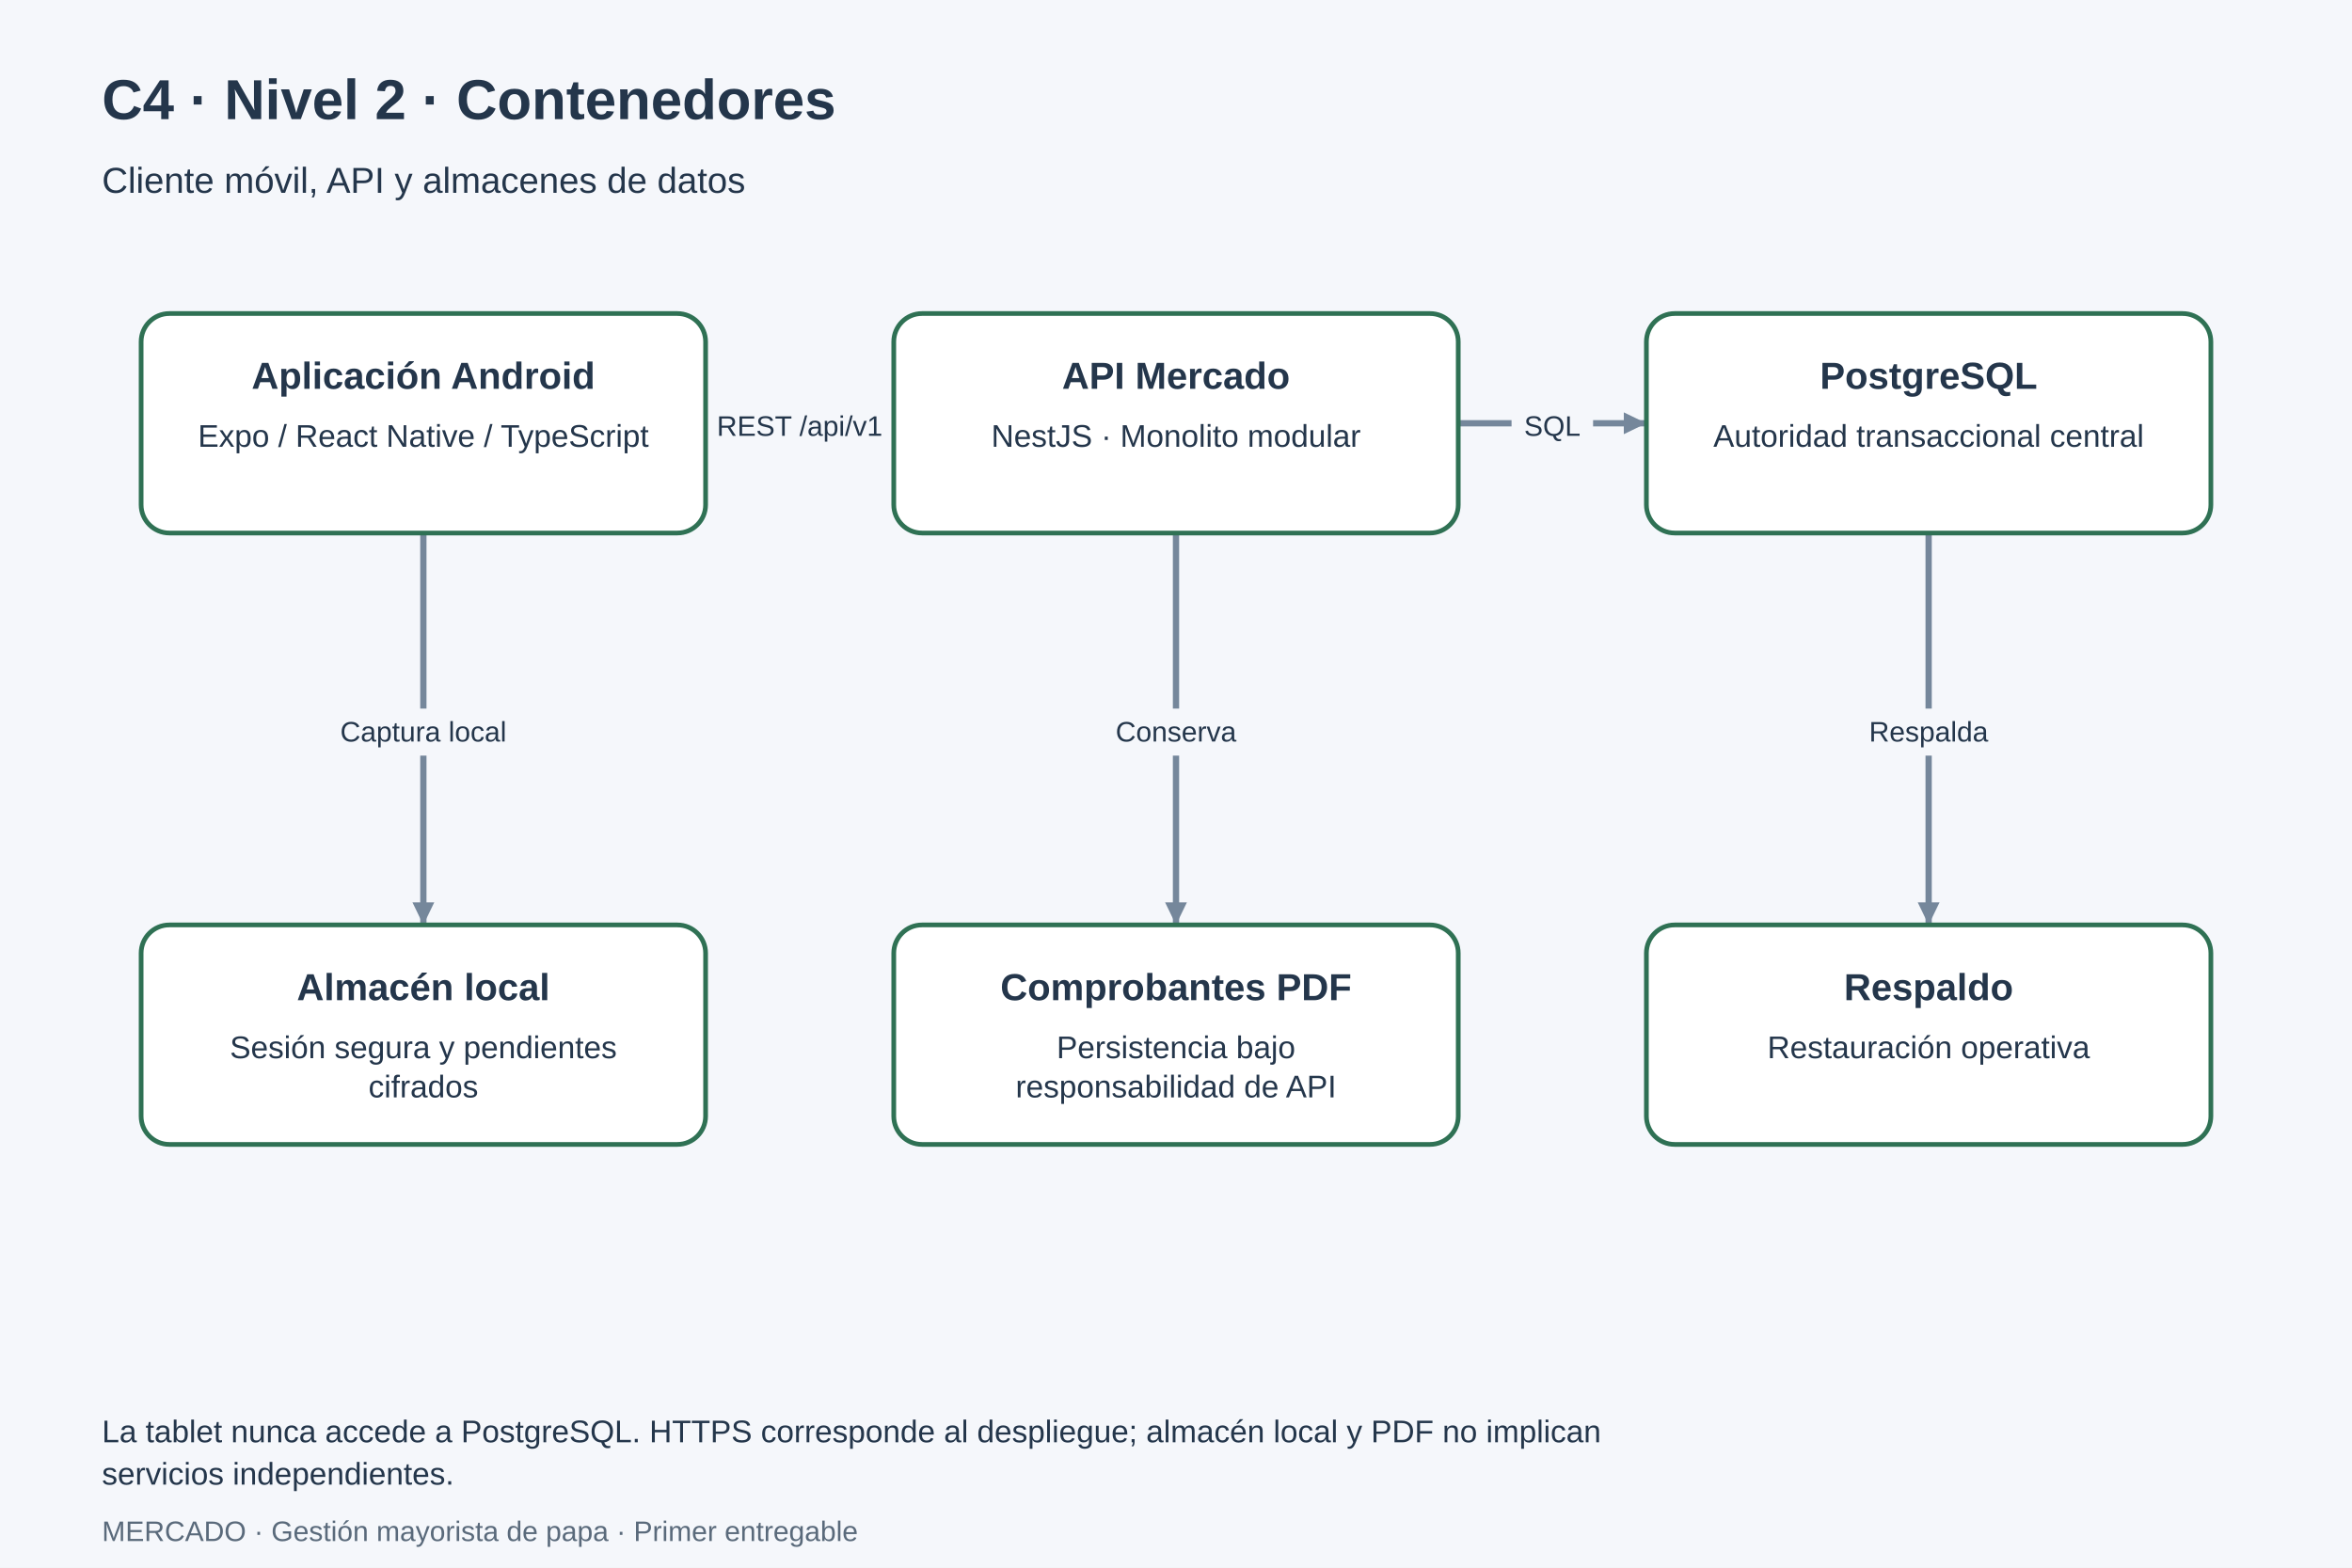
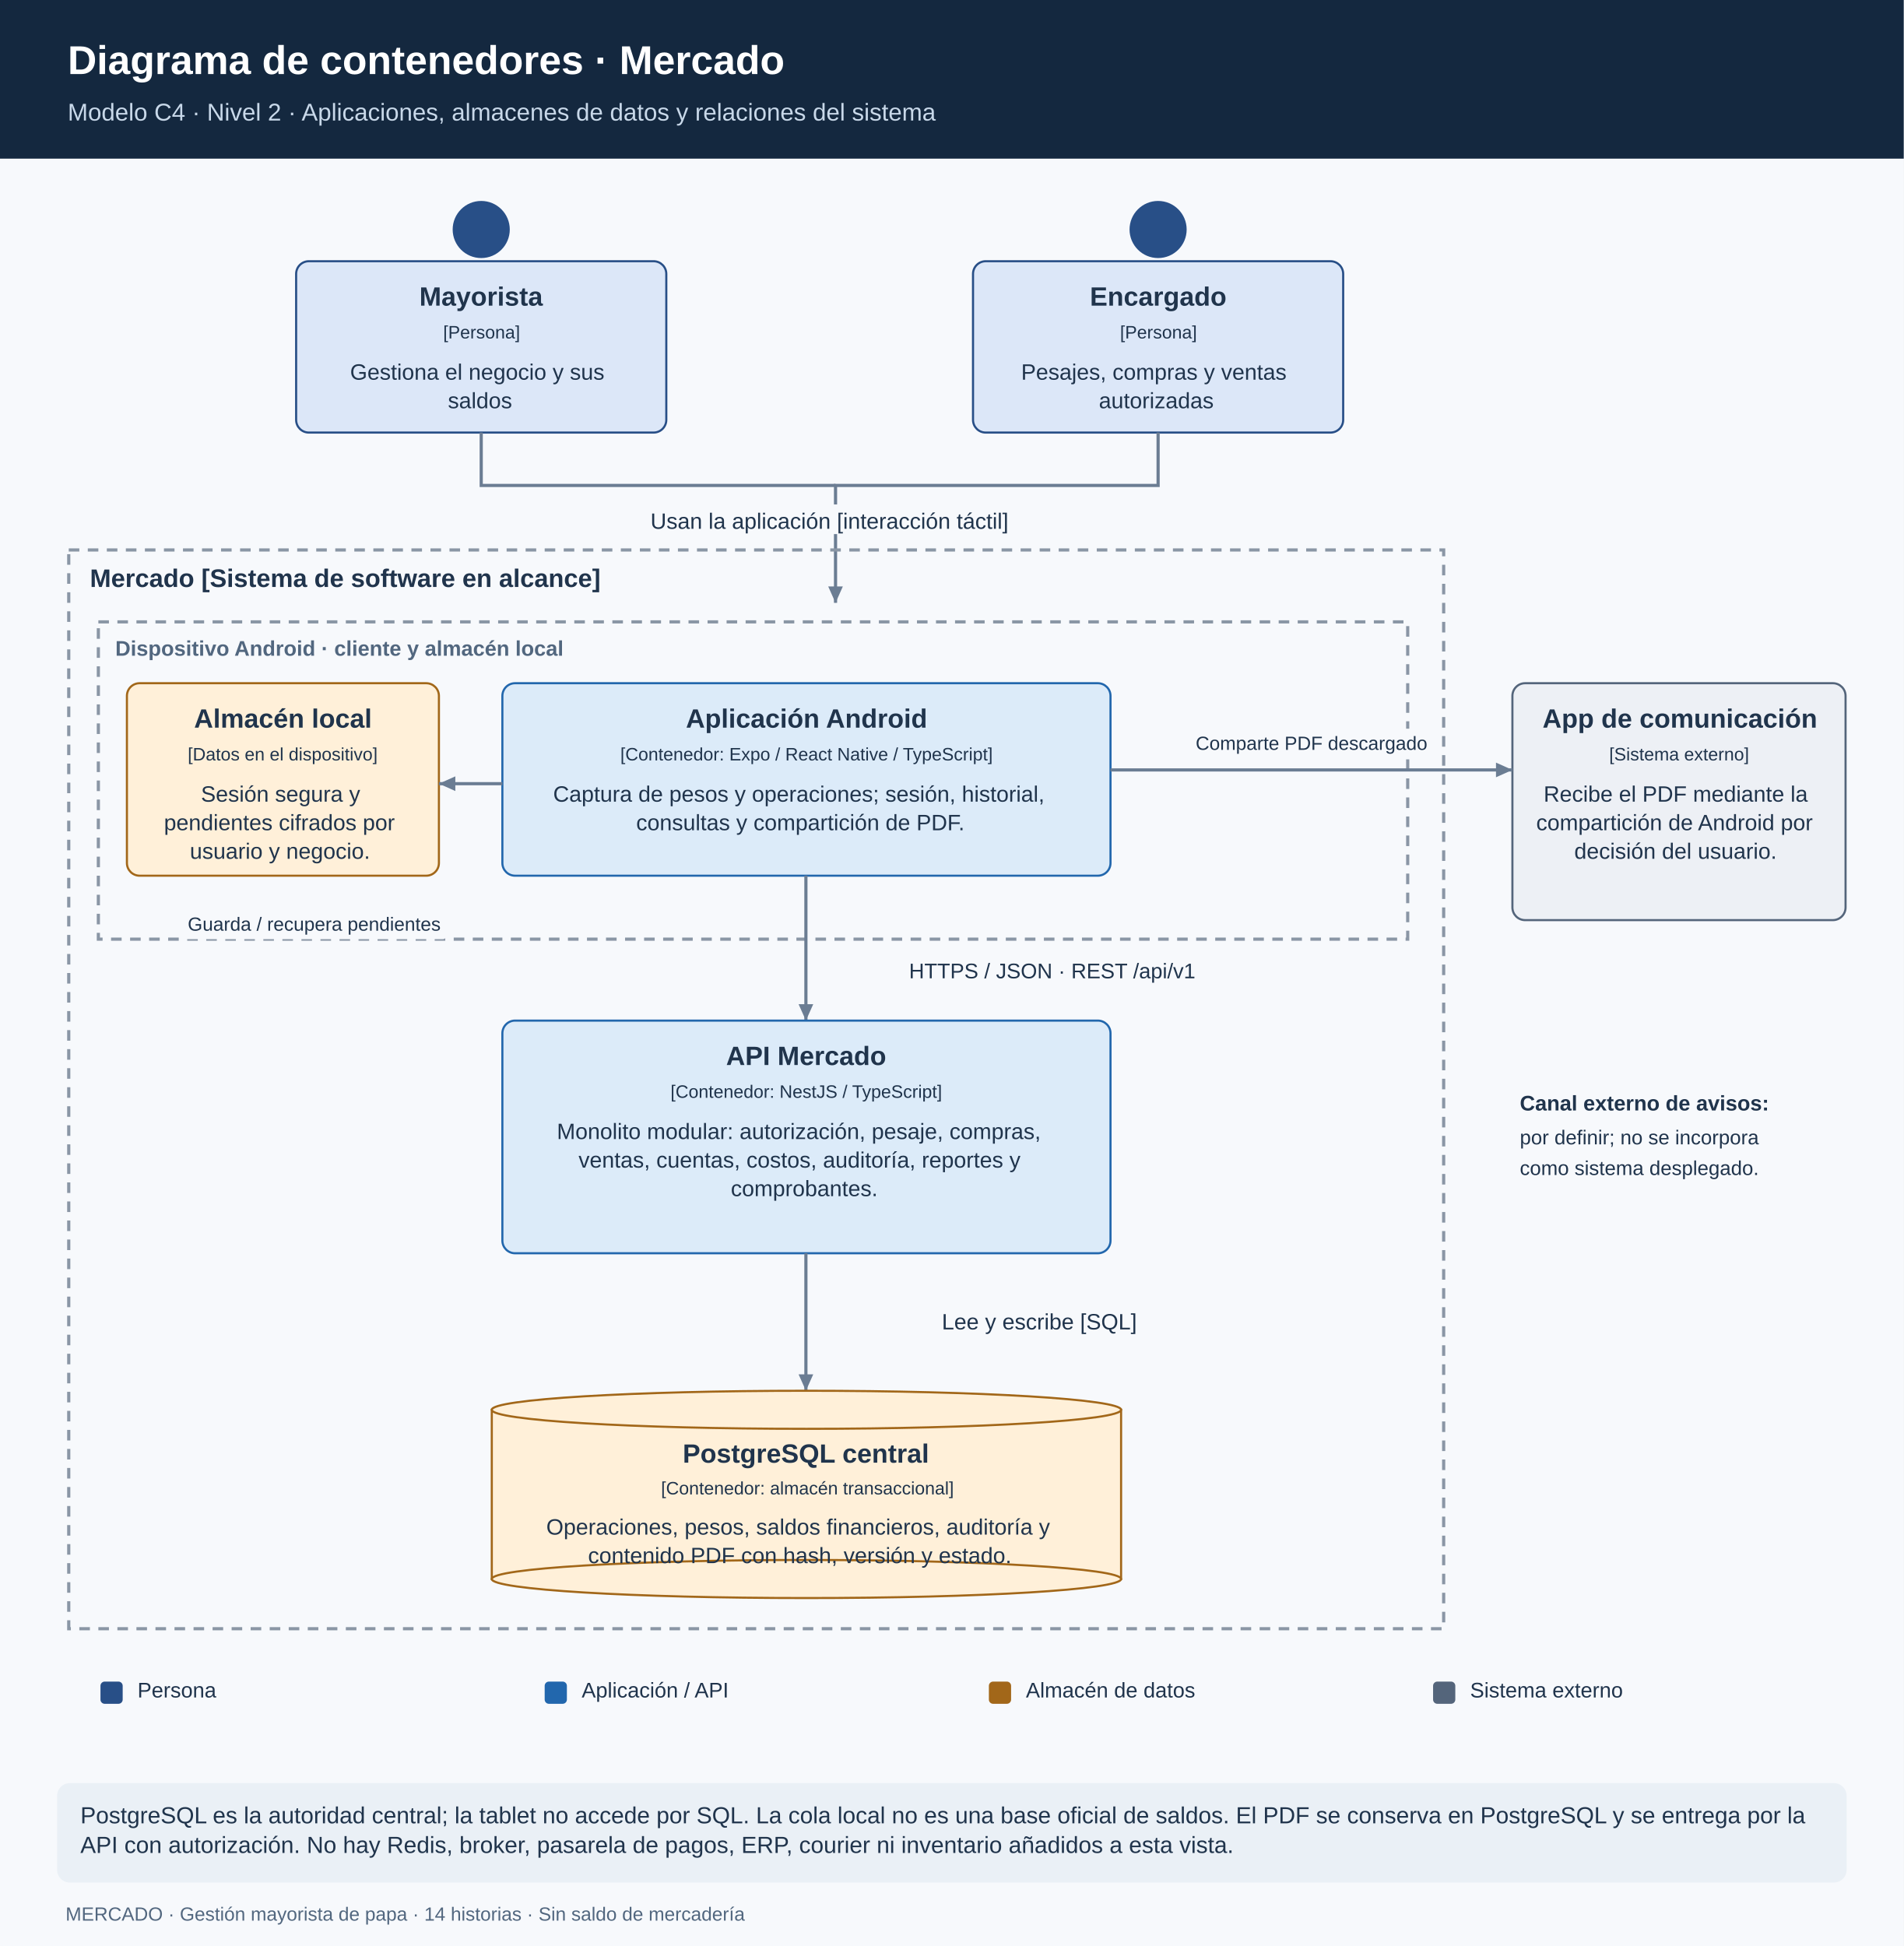
- <svg xmlns="http://www.w3.org/2000/svg" width="1500" height="1000" viewBox="0 0 1500 1000">
-   <rect width="1500" height="1000" fill="#f5f7fb" />
-   <text x="65" y="76" text-anchor="start" font-family="Arial,sans-serif" font-size="36" font-weight="bold" fill="#24364b">C4 · Nivel 2 · Contenedores</text>
-   <text x="65" y="123" text-anchor="start" font-family="Arial,sans-serif" font-size="23" font-weight="normal" fill="#24364b">Cliente móvil, API y almacenes de datos</text>
-   <line x1="270.0" y1="340.0" x2="270.0" y2="590.0" stroke="#75879b" stroke-width="4" />
-   <polygon points="270.0,590.0 263.041,575.593 276.959,575.593" fill="#75879b" />
-   <rect x="209.0" y="452.0" width="122" height="30" fill="#f5f7fb" />
-   <text x="270.0" y="473.0" text-anchor="middle" font-family="Arial,sans-serif" font-size="18" font-weight="normal" fill="#24364b">Captura local</text>
-   <line x1="450.0" y1="270.0" x2="570.0" y2="270.0" stroke="#75879b" stroke-width="4" />
-   <polygon points="570.0,270.0 555.593,276.959 555.593,263.041" fill="#75879b" />
-   <rect x="449.0" y="257.0" width="122" height="30" fill="#f5f7fb" />
-   <text x="510.0" y="278.0" text-anchor="middle" font-family="Arial,sans-serif" font-size="18" font-weight="normal" fill="#24364b">REST /api/v1</text>
-   <line x1="930.0" y1="270.0" x2="1050.0" y2="270.0" stroke="#75879b" stroke-width="4" />
-   <polygon points="1050.0,270.0 1035.593,276.959 1035.593,263.041" fill="#75879b" />
-   <rect x="964.0" y="257.0" width="52" height="30" fill="#f5f7fb" />
-   <text x="990.0" y="278.0" text-anchor="middle" font-family="Arial,sans-serif" font-size="18" font-weight="normal" fill="#24364b">SQL</text>
-   <line x1="750.0" y1="340.0" x2="750.0" y2="590.0" stroke="#75879b" stroke-width="4" />
-   <polygon points="750.0,590.0 743.041,575.593 756.959,575.593" fill="#75879b" />
-   <rect x="703.5" y="452.0" width="93" height="30" fill="#f5f7fb" />
-   <text x="750.0" y="473.0" text-anchor="middle" font-family="Arial,sans-serif" font-size="18" font-weight="normal" fill="#24364b">Conserva</text>
-   <line x1="1230.0" y1="340.0" x2="1230.0" y2="590.0" stroke="#75879b" stroke-width="4" />
-   <polygon points="1230.0,590.0 1223.041,575.593 1236.959,575.593" fill="#75879b" />
-   <rect x="1184.0" y="452.0" width="92" height="30" fill="#f5f7fb" />
-   <text x="1230.0" y="473.0" text-anchor="middle" font-family="Arial,sans-serif" font-size="18" font-weight="normal" fill="#24364b">Respalda</text>
-   <rect x="90.0" y="200.0" width="360" height="140" rx="18" fill="white" stroke="#2f7154" stroke-width="3" />
-   <text x="270" y="248" text-anchor="middle" font-family="Arial,sans-serif" font-size="24" font-weight="bold" fill="#24364b">Aplicación Android</text>
-   <text x="270" y="285" text-anchor="middle" font-family="Arial,sans-serif" font-size="20" font-weight="normal" fill="#24364b">Expo / React Native / TypeScript</text>
-   <rect x="90.0" y="590.0" width="360" height="140" rx="18" fill="white" stroke="#2f7154" stroke-width="3" />
-   <text x="270" y="638" text-anchor="middle" font-family="Arial,sans-serif" font-size="24" font-weight="bold" fill="#24364b">Almacén local</text>
-   <text x="270" y="675" text-anchor="middle" font-family="Arial,sans-serif" font-size="20" font-weight="normal" fill="#24364b">Sesión segura y pendientes</text>
-   <text x="270" y="700" text-anchor="middle" font-family="Arial,sans-serif" font-size="20" font-weight="normal" fill="#24364b">cifrados</text>
-   <rect x="570.0" y="200.0" width="360" height="140" rx="18" fill="white" stroke="#2f7154" stroke-width="3" />
-   <text x="750" y="248" text-anchor="middle" font-family="Arial,sans-serif" font-size="24" font-weight="bold" fill="#24364b">API Mercado</text>
-   <text x="750" y="285" text-anchor="middle" font-family="Arial,sans-serif" font-size="20" font-weight="normal" fill="#24364b">NestJS · Monolito modular</text>
-   <rect x="1050.0" y="200.0" width="360" height="140" rx="18" fill="white" stroke="#2f7154" stroke-width="3" />
-   <text x="1230" y="248" text-anchor="middle" font-family="Arial,sans-serif" font-size="24" font-weight="bold" fill="#24364b">PostgreSQL</text>
-   <text x="1230" y="285" text-anchor="middle" font-family="Arial,sans-serif" font-size="20" font-weight="normal" fill="#24364b">Autoridad transaccional central</text>
-   <rect x="570.0" y="590.0" width="360" height="140" rx="18" fill="white" stroke="#2f7154" stroke-width="3" />
-   <text x="750" y="638" text-anchor="middle" font-family="Arial,sans-serif" font-size="24" font-weight="bold" fill="#24364b">Comprobantes PDF</text>
-   <text x="750" y="675" text-anchor="middle" font-family="Arial,sans-serif" font-size="20" font-weight="normal" fill="#24364b">Persistencia bajo</text>
-   <text x="750" y="700" text-anchor="middle" font-family="Arial,sans-serif" font-size="20" font-weight="normal" fill="#24364b">responsabilidad de API</text>
-   <rect x="1050.0" y="590.0" width="360" height="140" rx="18" fill="white" stroke="#2f7154" stroke-width="3" />
-   <text x="1230" y="638" text-anchor="middle" font-family="Arial,sans-serif" font-size="24" font-weight="bold" fill="#24364b">Respaldo</text>
-   <text x="1230" y="675" text-anchor="middle" font-family="Arial,sans-serif" font-size="20" font-weight="normal" fill="#24364b">Restauración operativa</text>
-   <text x="65" y="920" text-anchor="start" font-family="Arial,sans-serif" font-size="20" font-weight="normal" fill="#24364b">La tablet nunca accede a PostgreSQL. HTTPS corresponde al despliegue; almacén local y PDF no implican</text>
-   <text x="65" y="947" text-anchor="start" font-family="Arial,sans-serif" font-size="20" font-weight="normal" fill="#24364b">servicios independientes.</text>
-   <text x="65" y="983" text-anchor="start" font-family="Arial,sans-serif" font-size="18" font-weight="normal" fill="#5a6a7b">MERCADO · Gestión mayorista de papa · Primer entregable</text>
+ <svg xmlns="http://www.w3.org/2000/svg" width="1800" height="1840" viewBox="0 0 1800 1840" role="img">
+   <rect width="1800" height="1840" fill="#f7f9fc" />
+   <rect x="0" y="0" width="1800" height="150" rx="0" fill="#14283f" stroke="none" stroke-width="2" />
+   <text x="64" y="70" font-family="Arial,sans-serif" font-size="38" font-weight="700" fill="white">Diagrama de contenedores · Mercado</text>
+   <text x="64" y="114" font-family="Arial,sans-serif" font-size="23" font-weight="400" fill="#c8d8e9">Modelo C4 · Nivel 2 · Aplicaciones, almacenes de datos y relaciones del sistema</text>
+   <circle cx="455" cy="217" r="27" fill="#284f87" />
+   <rect x="280" y="247" width="350" height="162" rx="12" fill="#dce7f8" stroke="#284f87" stroke-width="2" />
+   <text x="396.5" y="289" font-family="Arial,sans-serif" font-size="25" font-weight="700" fill="#20344c">Mayorista</text>
+   <text x="419.0" y="320" font-family="Arial,sans-serif" font-size="17" font-weight="400" fill="#20344c">[Persona]</text>
+   <text x="331.0" y="359" font-family="Arial,sans-serif" font-size="21" font-weight="400" fill="#20344c">Gestiona el negocio y sus</text>
+   <text x="423.5" y="386" font-family="Arial,sans-serif" font-size="21" font-weight="400" fill="#20344c">saldos</text>
+   <circle cx="1095" cy="217" r="27" fill="#284f87" />
+   <rect x="920" y="247" width="350" height="162" rx="12" fill="#dce7f8" stroke="#284f87" stroke-width="2" />
+   <text x="1030.5" y="289" font-family="Arial,sans-serif" font-size="25" font-weight="700" fill="#20344c">Encargado</text>
+   <text x="1059.0" y="320" font-family="Arial,sans-serif" font-size="17" font-weight="400" fill="#20344c">[Persona]</text>
+   <text x="965.5" y="359" font-family="Arial,sans-serif" font-size="21" font-weight="400" fill="#20344c">Pesajes, compras y ventas</text>
+   <text x="1039.0" y="386" font-family="Arial,sans-serif" font-size="21" font-weight="400" fill="#20344c">autorizadas</text>
+   <polyline points="455,409 455,459 790,459" fill="none" stroke="#6b7d93" stroke-width="3" />
+   <polyline points="1095,409 1095,459 790,459 790,570" fill="none" stroke="#6b7d93" stroke-width="3" />
+   <polygon points="790,570 783.068,554.477 796.932,554.477" fill="#6b7d93" />
+   <rect x="609.0" y="477" width="362.0" height="28" rx="4" fill="#f7f9fc" stroke="none" stroke-width="2" />
+   <text x="615.0" y="500" font-family="Arial,sans-serif" font-size="21" font-weight="400" fill="#20344c">Usan la aplicación [interacción táctil]</text>
+   <polyline points="65,520 1365,520 1365,1540 65,1540 65,520" fill="none" stroke="#8a96a5" stroke-width="3" stroke-dasharray="10 8" />
+   <text x="85" y="555" font-family="Arial,sans-serif" font-size="24" font-weight="700" fill="#20344c">Mercado  [Sistema de software en alcance]</text>
+   <polyline points="93,588 1331,588 1331,888 93,888 93,588" fill="none" stroke="#8a96a5" stroke-width="3" stroke-dasharray="10 8" />
+   <text x="109" y="620" font-family="Arial,sans-serif" font-size="20" font-weight="700" fill="#52677f">Dispositivo Android · cliente y almacén local</text>
+   <rect x="475" y="646" width="575" height="182" rx="12" fill="#dcebf9" stroke="#2267ad" stroke-width="2" />
+   <text x="648.508" y="688" font-family="Arial,sans-serif" font-size="25" font-weight="700" fill="#20344c">Aplicación Android</text>
+   <text x="586.508" y="719" font-family="Arial,sans-serif" font-size="17" font-weight="400" fill="#20344c">[Contenedor: Expo / React Native / TypeScript]</text>
+   <text x="523.0" y="758" font-family="Arial,sans-serif" font-size="21" font-weight="400" fill="#20344c">Captura de pesos y operaciones; sesión, historial,</text>
+   <text x="601.516" y="785" font-family="Arial,sans-serif" font-size="21" font-weight="400" fill="#20344c">consultas y compartición de PDF.</text>
+   <rect x="120" y="646" width="295" height="182" rx="12" fill="#fff0d9" stroke="#a26719" stroke-width="2" />
+   <text x="183.5" y="688" font-family="Arial,sans-serif" font-size="25" font-weight="700" fill="#20344c">Almacén local</text>
+   <text x="177.5" y="719" font-family="Arial,sans-serif" font-size="17" font-weight="400" fill="#20344c">[Datos en el dispositivo]</text>
+   <text x="190.0" y="758" font-family="Arial,sans-serif" font-size="21" font-weight="400" fill="#20344c">Sesión segura y</text>
+   <text x="155.0" y="785" font-family="Arial,sans-serif" font-size="21" font-weight="400" fill="#20344c">pendientes cifrados por</text>
+   <text x="179.5" y="812" font-family="Arial,sans-serif" font-size="21" font-weight="400" fill="#20344c">usuario y negocio.</text>
+   <polyline points="475,741 415,741" fill="none" stroke="#6b7d93" stroke-width="3" />
+   <polygon points="415,741 430.523,734.068 430.523,747.932" fill="#6b7d93" />
+   <rect x="171.5" y="860" width="251.0" height="28" rx="4" fill="#f7f9fc" stroke="none" stroke-width="2" />
+   <text x="177.5" y="880" font-family="Arial,sans-serif" font-size="18" font-weight="400" fill="#20344c">Guarda / recupera pendientes</text>
+   <polyline points="762,828 762,965" fill="none" stroke="#6b7d93" stroke-width="3" />
+   <polygon points="762,965 755.068,949.477 768.932,949.477" fill="#6b7d93" />
+   <rect x="853.5" y="903" width="283.0" height="28" rx="4" fill="#f7f9fc" stroke="none" stroke-width="2" />
+   <text x="859.5" y="925" font-family="Arial,sans-serif" font-size="20" font-weight="400" fill="#20344c">HTTPS / JSON · REST /api/v1</text>
+   <rect x="475" y="965" width="575" height="220" rx="12" fill="#dcebf9" stroke="#2267ad" stroke-width="2" />
+   <text x="686.5" y="1007" font-family="Arial,sans-serif" font-size="25" font-weight="700" fill="#20344c">API Mercado</text>
+   <text x="634.008" y="1038" font-family="Arial,sans-serif" font-size="17" font-weight="400" fill="#20344c">[Contenedor: NestJS / TypeScript]</text>
+   <text x="526.5" y="1077" font-family="Arial,sans-serif" font-size="21" font-weight="400" fill="#20344c">Monolito modular: autorización, pesaje, compras,</text>
+   <text x="547.0" y="1104" font-family="Arial,sans-serif" font-size="21" font-weight="400" fill="#20344c">ventas, cuentas, costos, auditoría, reportes y</text>
+   <text x="691.0" y="1131" font-family="Arial,sans-serif" font-size="21" font-weight="400" fill="#20344c">comprobantes.</text>
+   <polyline points="762,1185 762,1315" fill="none" stroke="#6b7d93" stroke-width="3" />
+   <polygon points="762,1315 755.068,1299.477 768.932,1299.477" fill="#6b7d93" />
+   <rect x="884.5" y="1234" width="201.0" height="28" rx="4" fill="#f7f9fc" stroke="none" stroke-width="2" />
+   <text x="890.5" y="1257" font-family="Arial,sans-serif" font-size="21" font-weight="400" fill="#20344c">Lee y escribe [SQL]</text>
+   <rect x="465" y="1333" width="595" height="160" rx="0" fill="#fff0d9" stroke="#a26719" stroke-width="2" />
+   <ellipse cx="762.5" cy="1493" rx="297.5" ry="18" fill="#fff0d9" stroke="#a26719" stroke-width="2" />
+   <ellipse cx="762.5" cy="1333" rx="297.5" ry="18" fill="#fff0d9" stroke="#a26719" stroke-width="2" />
+   <text x="645.5" y="1383" font-family="Arial,sans-serif" font-size="25" font-weight="700" fill="#20344c">PostgreSQL central</text>
+   <text x="625.0" y="1413" font-family="Arial,sans-serif" font-size="17" font-weight="400" fill="#20344c">[Contenedor: almacén transaccional]</text>
+   <text x="516.5" y="1451" font-family="Arial,sans-serif" font-size="21" font-weight="400" fill="#20344c">Operaciones, pesos, saldos financieros, auditoría y</text>
+   <text x="556.0" y="1478" font-family="Arial,sans-serif" font-size="21" font-weight="400" fill="#20344c">contenido PDF con hash, versión y estado.</text>
+   <rect x="1430" y="646" width="315" height="224" rx="12" fill="#edf0f5" stroke="#54657b" stroke-width="2" />
+   <text x="1458.5" y="688" font-family="Arial,sans-serif" font-size="25" font-weight="700" fill="#20344c">App de comunicación</text>
+   <text x="1521.5" y="719" font-family="Arial,sans-serif" font-size="17" font-weight="400" fill="#20344c">[Sistema externo]</text>
+   <text x="1459.5" y="758" font-family="Arial,sans-serif" font-size="21" font-weight="400" fill="#20344c">Recibe el PDF mediante la</text>
+   <text x="1452.508" y="785" font-family="Arial,sans-serif" font-size="21" font-weight="400" fill="#20344c">compartición de Android por</text>
+   <text x="1488.5" y="812" font-family="Arial,sans-serif" font-size="21" font-weight="400" fill="#20344c">decisión del usuario.</text>
+   <polyline points="1050,728 1430,728" fill="none" stroke="#6b7d93" stroke-width="3" />
+   <polygon points="1430,728 1414.477,734.932 1414.477,721.068" fill="#6b7d93" />
+   <rect x="1124.5" y="689" width="231.0" height="28" rx="4" fill="#f7f9fc" stroke="none" stroke-width="2" />
+   <text x="1130.5" y="709" font-family="Arial,sans-serif" font-size="18" font-weight="400" fill="#20344c">Comparte PDF descargado</text>
+   <text x="1437" y="1050" font-family="Arial,sans-serif" font-size="20" font-weight="700" fill="#20344c">Canal externo de avisos:</text>
+   <text x="1437" y="1082" font-family="Arial,sans-serif" font-size="19" font-weight="400" fill="#20344c">por definir; no se incorpora</text>
+   <text x="1437" y="1111" font-family="Arial,sans-serif" font-size="19" font-weight="400" fill="#20344c">como sistema desplegado.</text>
+   <rect x="95" y="1590" width="21" height="21" rx="4" fill="#284f87" stroke="none" stroke-width="2" />
+   <text x="130" y="1605" font-family="Arial,sans-serif" font-size="20" font-weight="400" fill="#20344c">Persona</text>
+   <rect x="515" y="1590" width="21" height="21" rx="4" fill="#2267ad" stroke="none" stroke-width="2" />
+   <text x="550" y="1605" font-family="Arial,sans-serif" font-size="20" font-weight="400" fill="#20344c">Aplicación / API</text>
+   <rect x="935" y="1590" width="21" height="21" rx="4" fill="#a26719" stroke="none" stroke-width="2" />
+   <text x="970" y="1605" font-family="Arial,sans-serif" font-size="20" font-weight="400" fill="#20344c">Almacén de datos</text>
+   <rect x="1355" y="1590" width="21" height="21" rx="4" fill="#54657b" stroke="none" stroke-width="2" />
+   <text x="1390" y="1605" font-family="Arial,sans-serif" font-size="20" font-weight="400" fill="#20344c">Sistema externo</text>
+   <rect x="54" y="1686" width="1692" height="94" rx="12" fill="#eaf0f6" stroke="none" stroke-width="2" />
+   <text x="76" y="1724" font-family="Arial,sans-serif" font-size="22" font-weight="400" fill="#20344c">PostgreSQL es la autoridad central; la tablet no accede por SQL. La cola local no es una base oficial de saldos. El PDF se conserva en PostgreSQL y se entrega por la</text>
+   <text x="76" y="1752" font-family="Arial,sans-serif" font-size="22" font-weight="400" fill="#20344c">API con autorización. No hay Redis, broker, pasarela de pagos, ERP, courier ni inventario añadidos a esta vista.</text>
+   <text x="62" y="1816" font-family="Arial,sans-serif" font-size="18" font-weight="400" fill="#52677f">MERCADO  ·  Gestión mayorista de papa  ·  14 historias  ·  Sin saldo de mercadería</text>
</svg>
